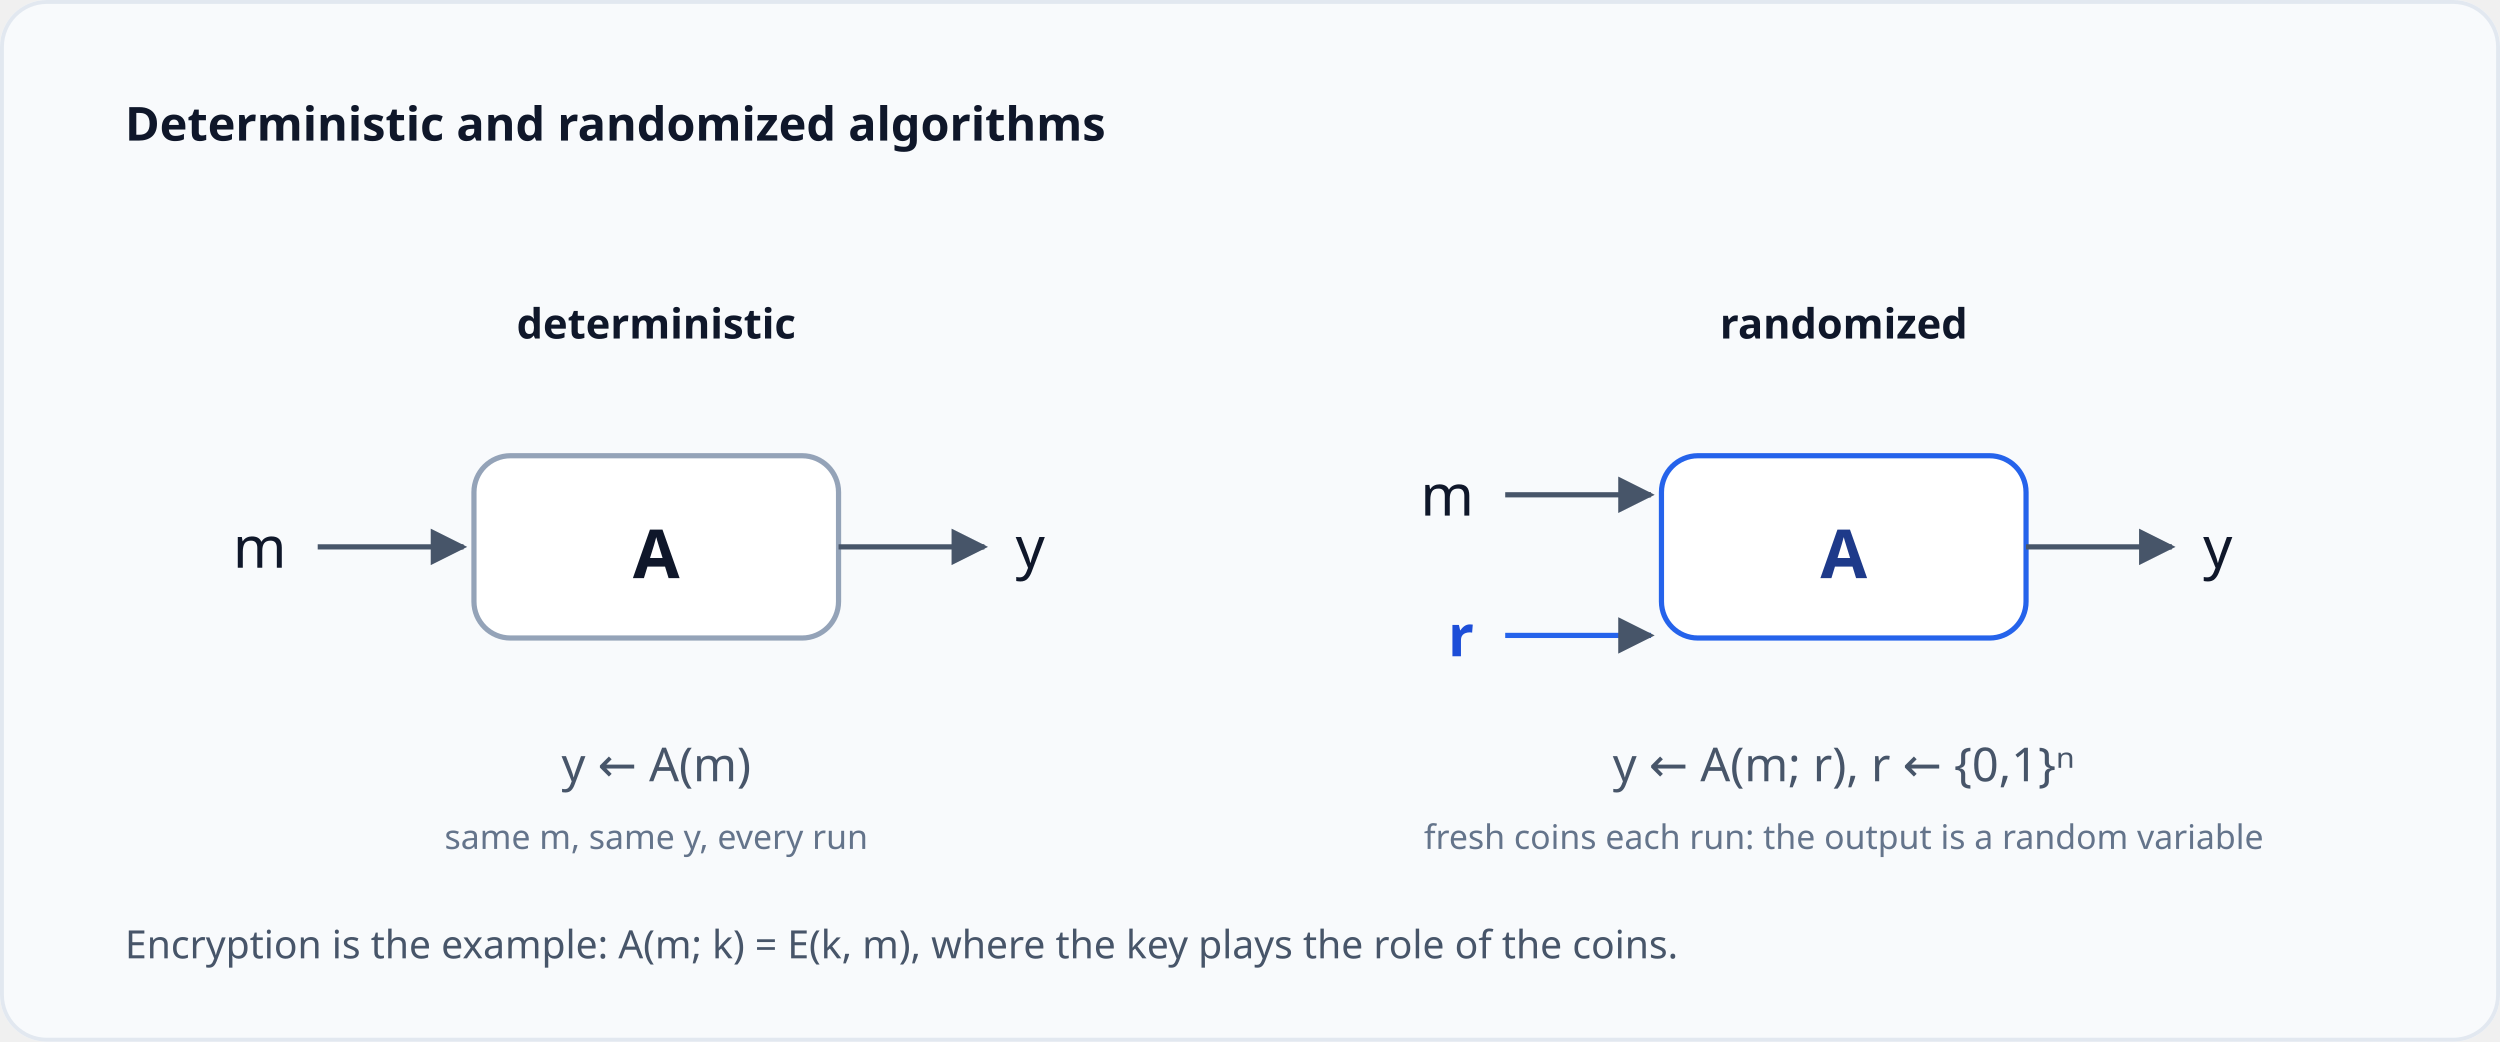
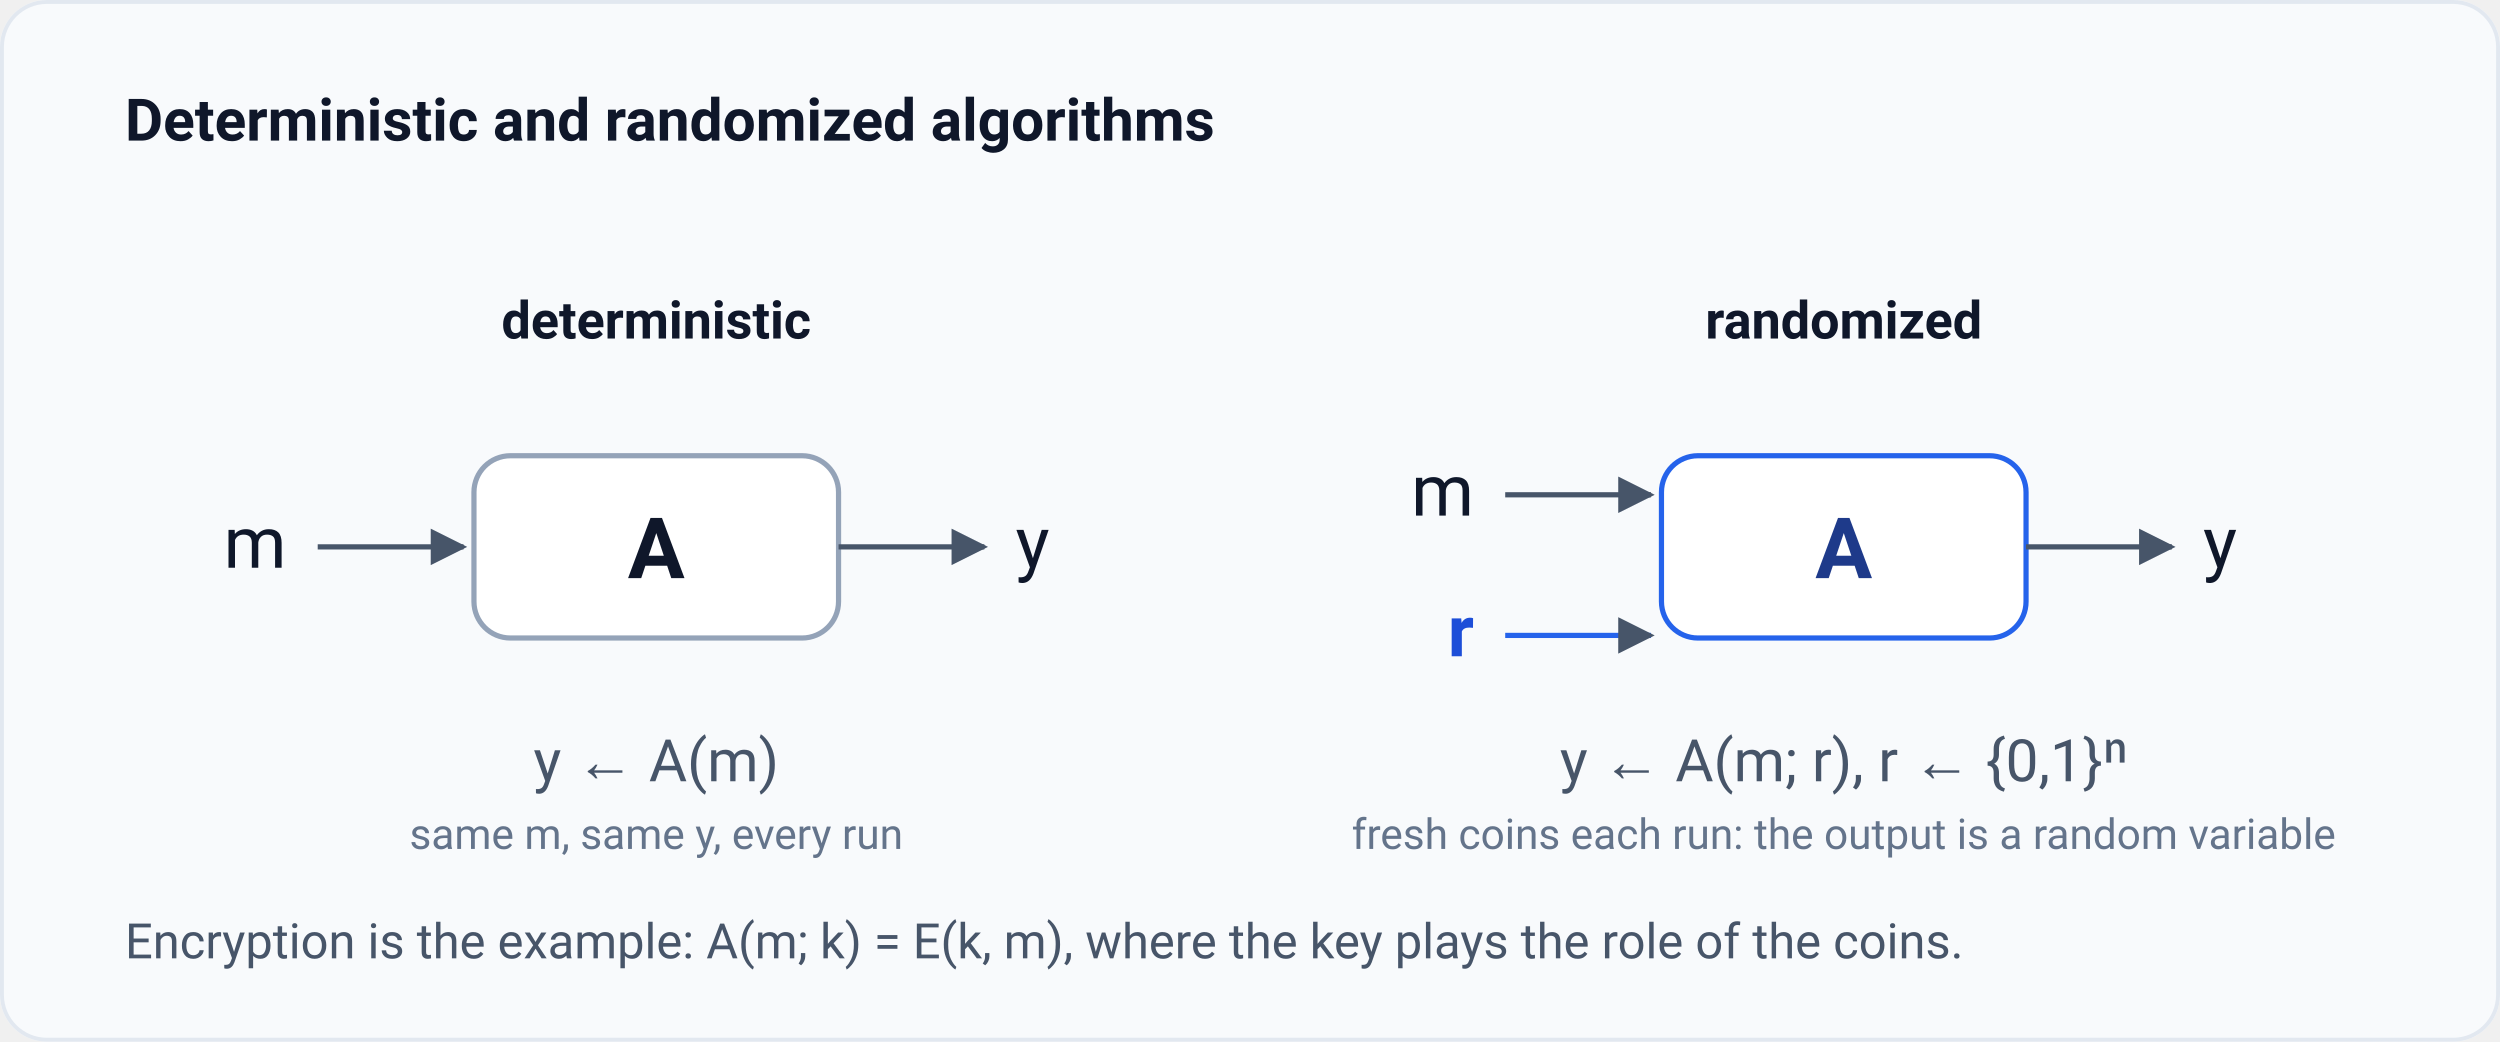
- <svg xmlns="http://www.w3.org/2000/svg" viewBox="0 0 960 400" width="960" height="400" font-family="sans-serif" role="img" aria-labelledby="t d">
+ <svg xmlns="http://www.w3.org/2000/svg" viewBox="0 0 960 400" width="960" height="400" font-family="'Segoe UI', 'Segoe UI Symbol', Roboto, 'Helvetica Neue', Arial, 'DejaVu Sans', sans-serif" role="img" aria-labelledby="t d">
  <defs>
    <marker id="arrow" viewBox="0 0 10 10" refX="9" refY="5" markerWidth="7" markerHeight="7" orient="auto-start-reverse">
      <path d="M0,0 L10,5 L0,10 z" fill="#475569" />
    </marker>
  </defs>
  <rect width="960" height="400" rx="18" fill="#f8fafc" />
  <rect x="0.75" y="0.75" width="958.5" height="398.5" rx="17.25" fill="none" stroke="#e2e8f0" stroke-width="1.5" />
-   <text x="48" y="54" font-size="18" font-weight="700" fill="#0f172a">Deterministic and randomized algorithms</text>
-   <text x="252" y="130" font-size="16" font-weight="700" fill="#0f172a" text-anchor="middle">deterministic</text>
-   <text x="110" y="218" font-size="22" fill="#0f172a" text-anchor="end">m</text>
+   <text x="48" y="54" font-size="22.5" font-weight="700" fill="#0f172a">Deterministic and randomized algorithms</text>
+   <text x="252" y="130" font-size="20" font-weight="700" fill="#0f172a" text-anchor="middle">deterministic</text>
+   <text x="110" y="218" font-size="27.5" fill="#0f172a" text-anchor="end">m</text>
  <line x1="122" y1="210" x2="178" y2="210" stroke="#475569" stroke-width="2" marker-end="url(#arrow)" />
  <rect x="182" y="175" width="140" height="70" rx="14" fill="#ffffff" stroke="#94a3b8" stroke-width="2" />
-   <text x="252" y="222" font-size="26" font-weight="700" fill="#0f172a" text-anchor="middle">A</text>
+   <text x="252" y="222" font-size="32.5" font-weight="700" fill="#0f172a" text-anchor="middle">A</text>
  <line x1="322" y1="210" x2="378" y2="210" stroke="#475569" stroke-width="2" marker-end="url(#arrow)" />
-   <text x="390" y="218" font-size="22" fill="#0f172a">y</text>
-   <text x="252" y="300" font-size="18" fill="#475569" text-anchor="middle">y ← A(m)</text>
-   <text x="252" y="326" font-size="13" fill="#64748b" text-anchor="middle">same m, same y, every run</text>
-   <text x="708" y="130" font-size="16" font-weight="700" fill="#0f172a" text-anchor="middle">randomized</text>
-   <text x="566" y="198" font-size="22" fill="#0f172a" text-anchor="end">m</text>
+   <text x="390" y="218" font-size="27.5" fill="#0f172a">y</text>
+   <text x="252" y="300" font-size="22.5" fill="#475569" text-anchor="middle">y ← A(m)</text>
+   <text x="252" y="326" font-size="16.25" fill="#64748b" text-anchor="middle">same m, same y, every run</text>
+   <text x="708" y="130" font-size="20" font-weight="700" fill="#0f172a" text-anchor="middle">randomized</text>
+   <text x="566" y="198" font-size="27.5" fill="#0f172a" text-anchor="end">m</text>
  <line x1="578" y1="190" x2="634" y2="190" stroke="#475569" stroke-width="2" marker-end="url(#arrow)" />
-   <text x="566" y="252" font-size="22" font-weight="700" fill="#1d4ed8" text-anchor="end">r</text>
+   <text x="566" y="252" font-size="27.5" font-weight="700" fill="#1d4ed8" text-anchor="end">r</text>
  <line x1="578" y1="244" x2="634" y2="244" stroke="#2563eb" stroke-width="2" marker-end="url(#arrow)" />
  <rect x="638" y="175" width="140" height="70" rx="14" fill="#ffffff" stroke="#2563eb" stroke-width="2" />
-   <text x="708" y="222" font-size="26" font-weight="700" fill="#1e3a8a" text-anchor="middle">A</text>
+   <text x="708" y="222" font-size="32.5" font-weight="700" fill="#1e3a8a" text-anchor="middle">A</text>
  <line x1="778" y1="210" x2="834" y2="210" stroke="#475569" stroke-width="2" marker-end="url(#arrow)" />
-   <text x="846" y="218" font-size="22" fill="#0f172a">y</text>
-   <text x="708" y="300" font-size="18" fill="#475569" text-anchor="middle">y ← A(m; r),  r ← {0,1}ⁿ</text>
-   <text x="708" y="326" font-size="13" fill="#64748b" text-anchor="middle">fresh coins each run: the output is a random variable</text>
-   <text x="48" y="368" font-size="15" fill="#475569">Encryption is the example: A(m; k) = E(k, m), where the key plays the role of the coins.</text>
+   <text x="846" y="218" font-size="27.5" fill="#0f172a">y</text>
+   <text x="708" y="300" font-size="22.5" fill="#475569" text-anchor="middle">y ← A(m; r),  r ← {0,1}ⁿ</text>
+   <text x="708" y="326" font-size="16.25" fill="#64748b" text-anchor="middle">fresh coins each run: the output is a random variable</text>
+   <text x="48" y="368" font-size="18.75" fill="#475569">Encryption is the example: A(m; k) = E(k, m), where the key plays the role of the coins.</text>
</svg>
